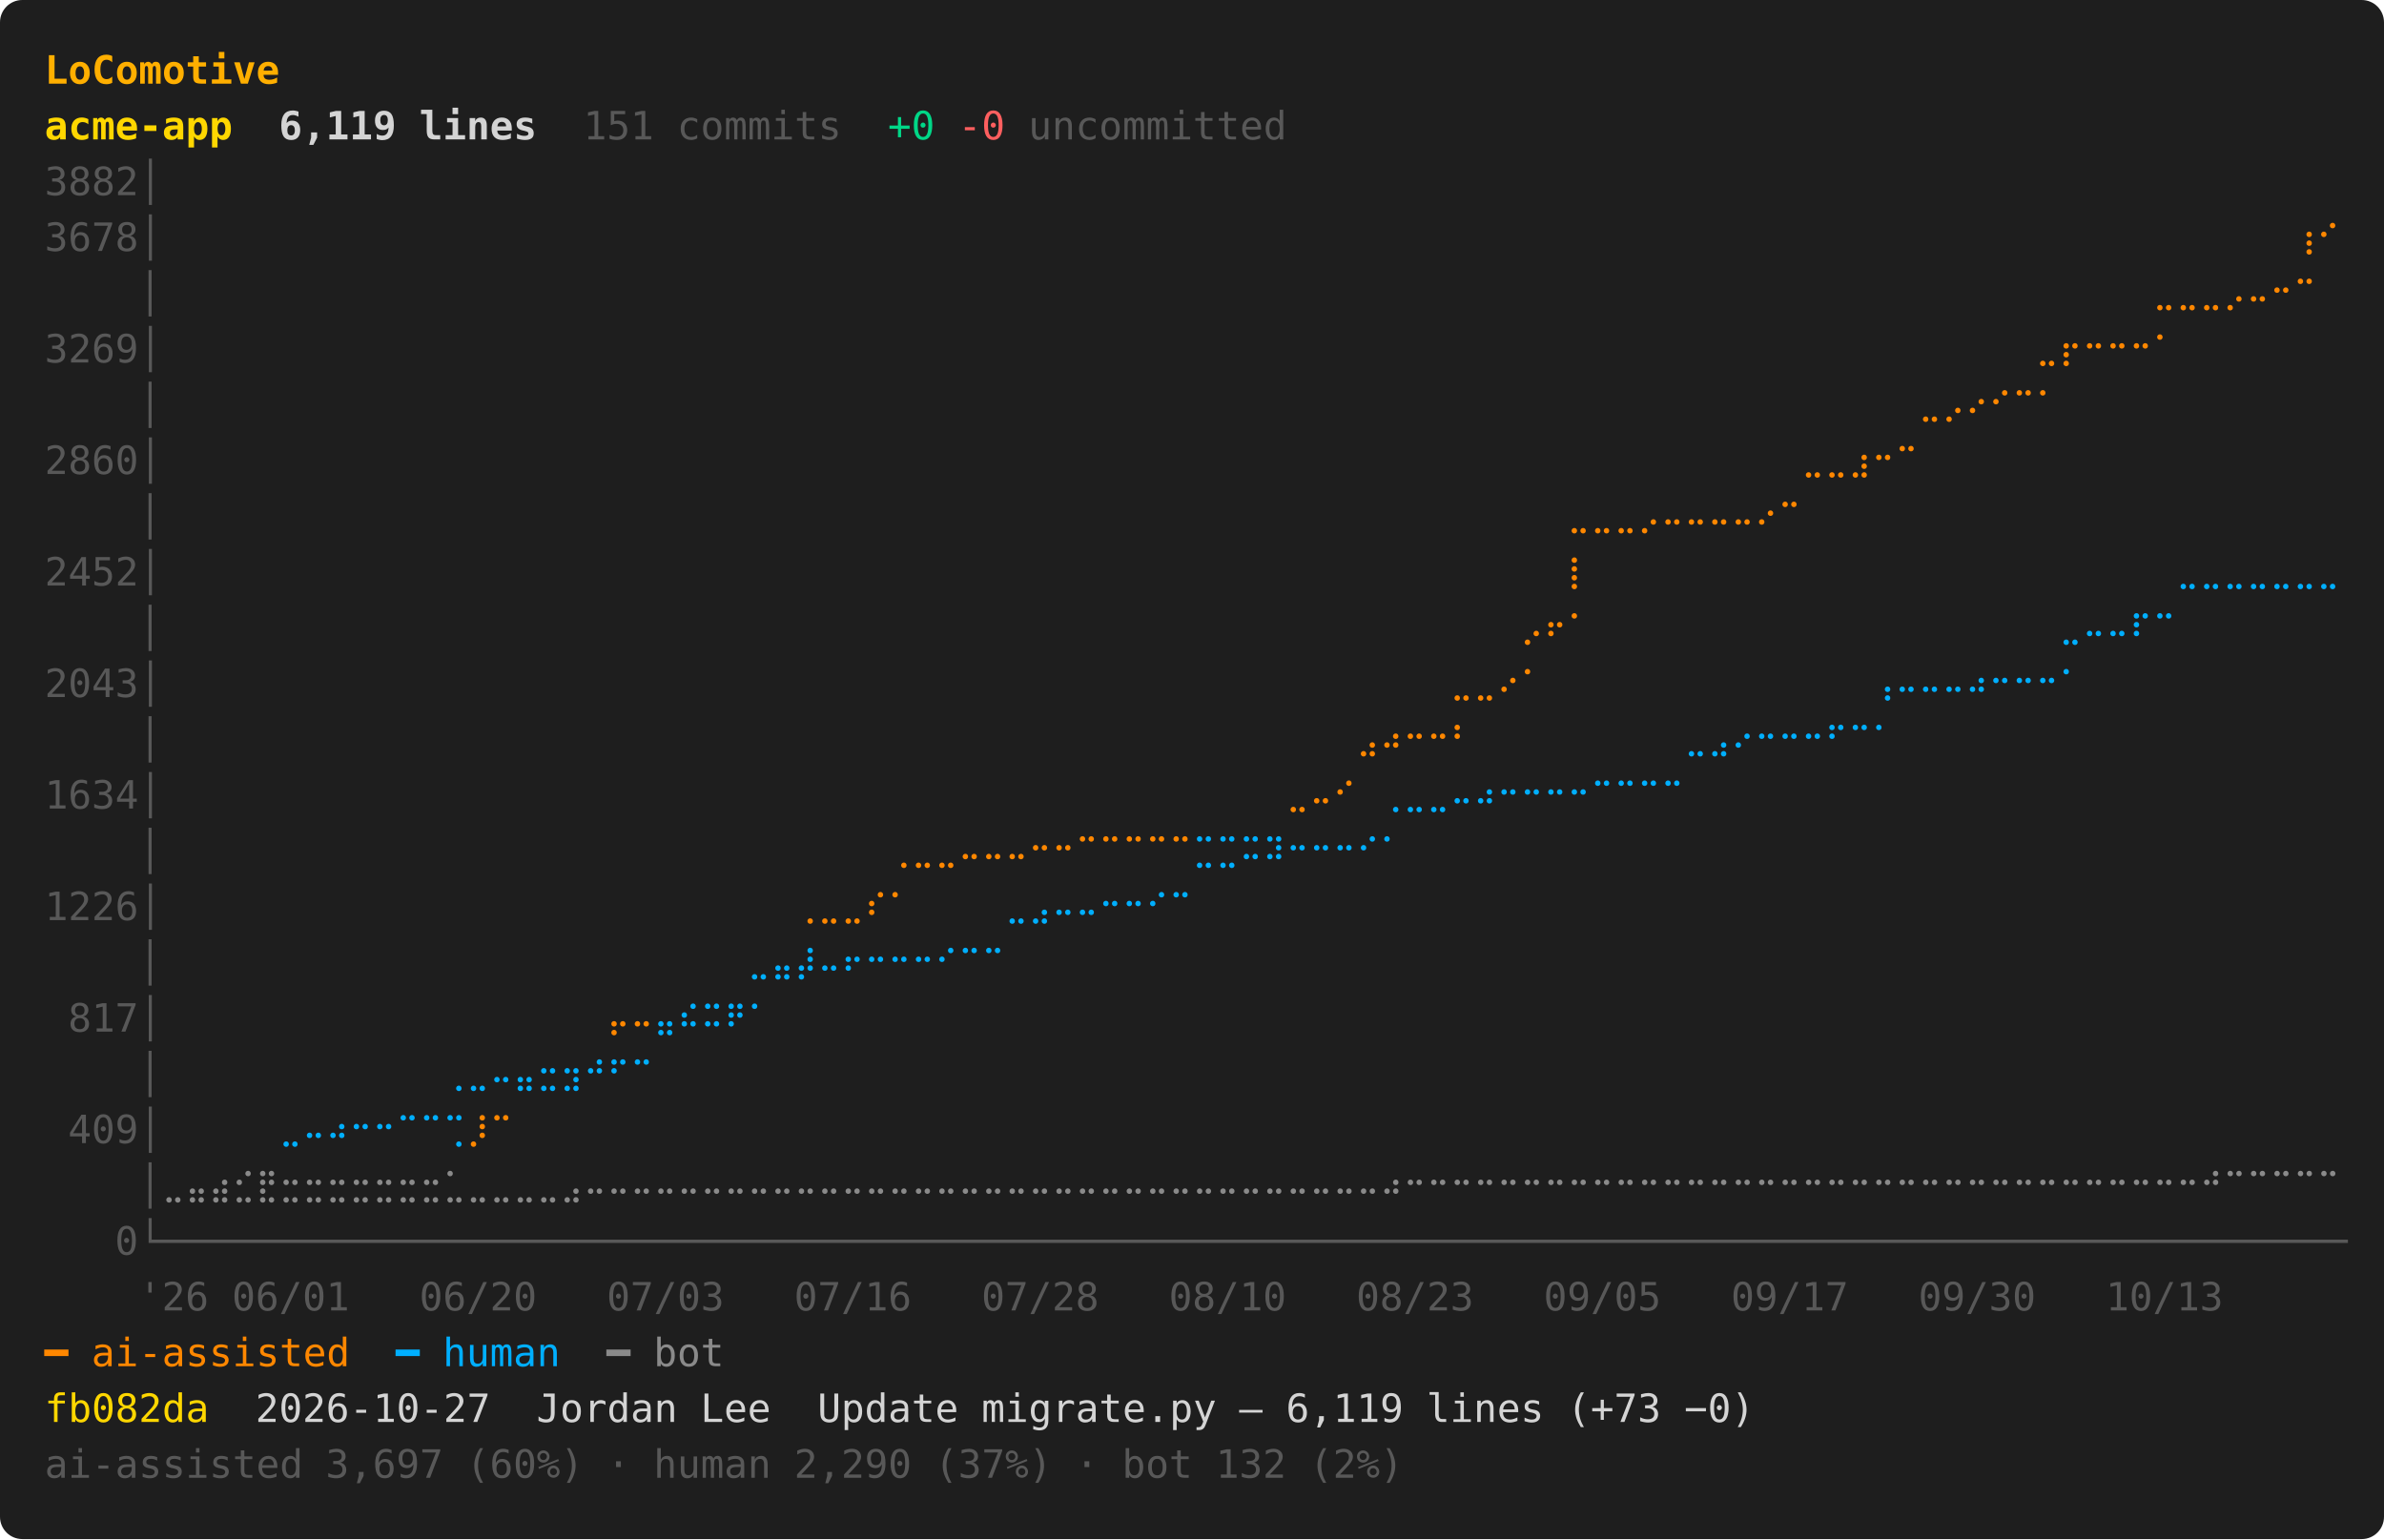
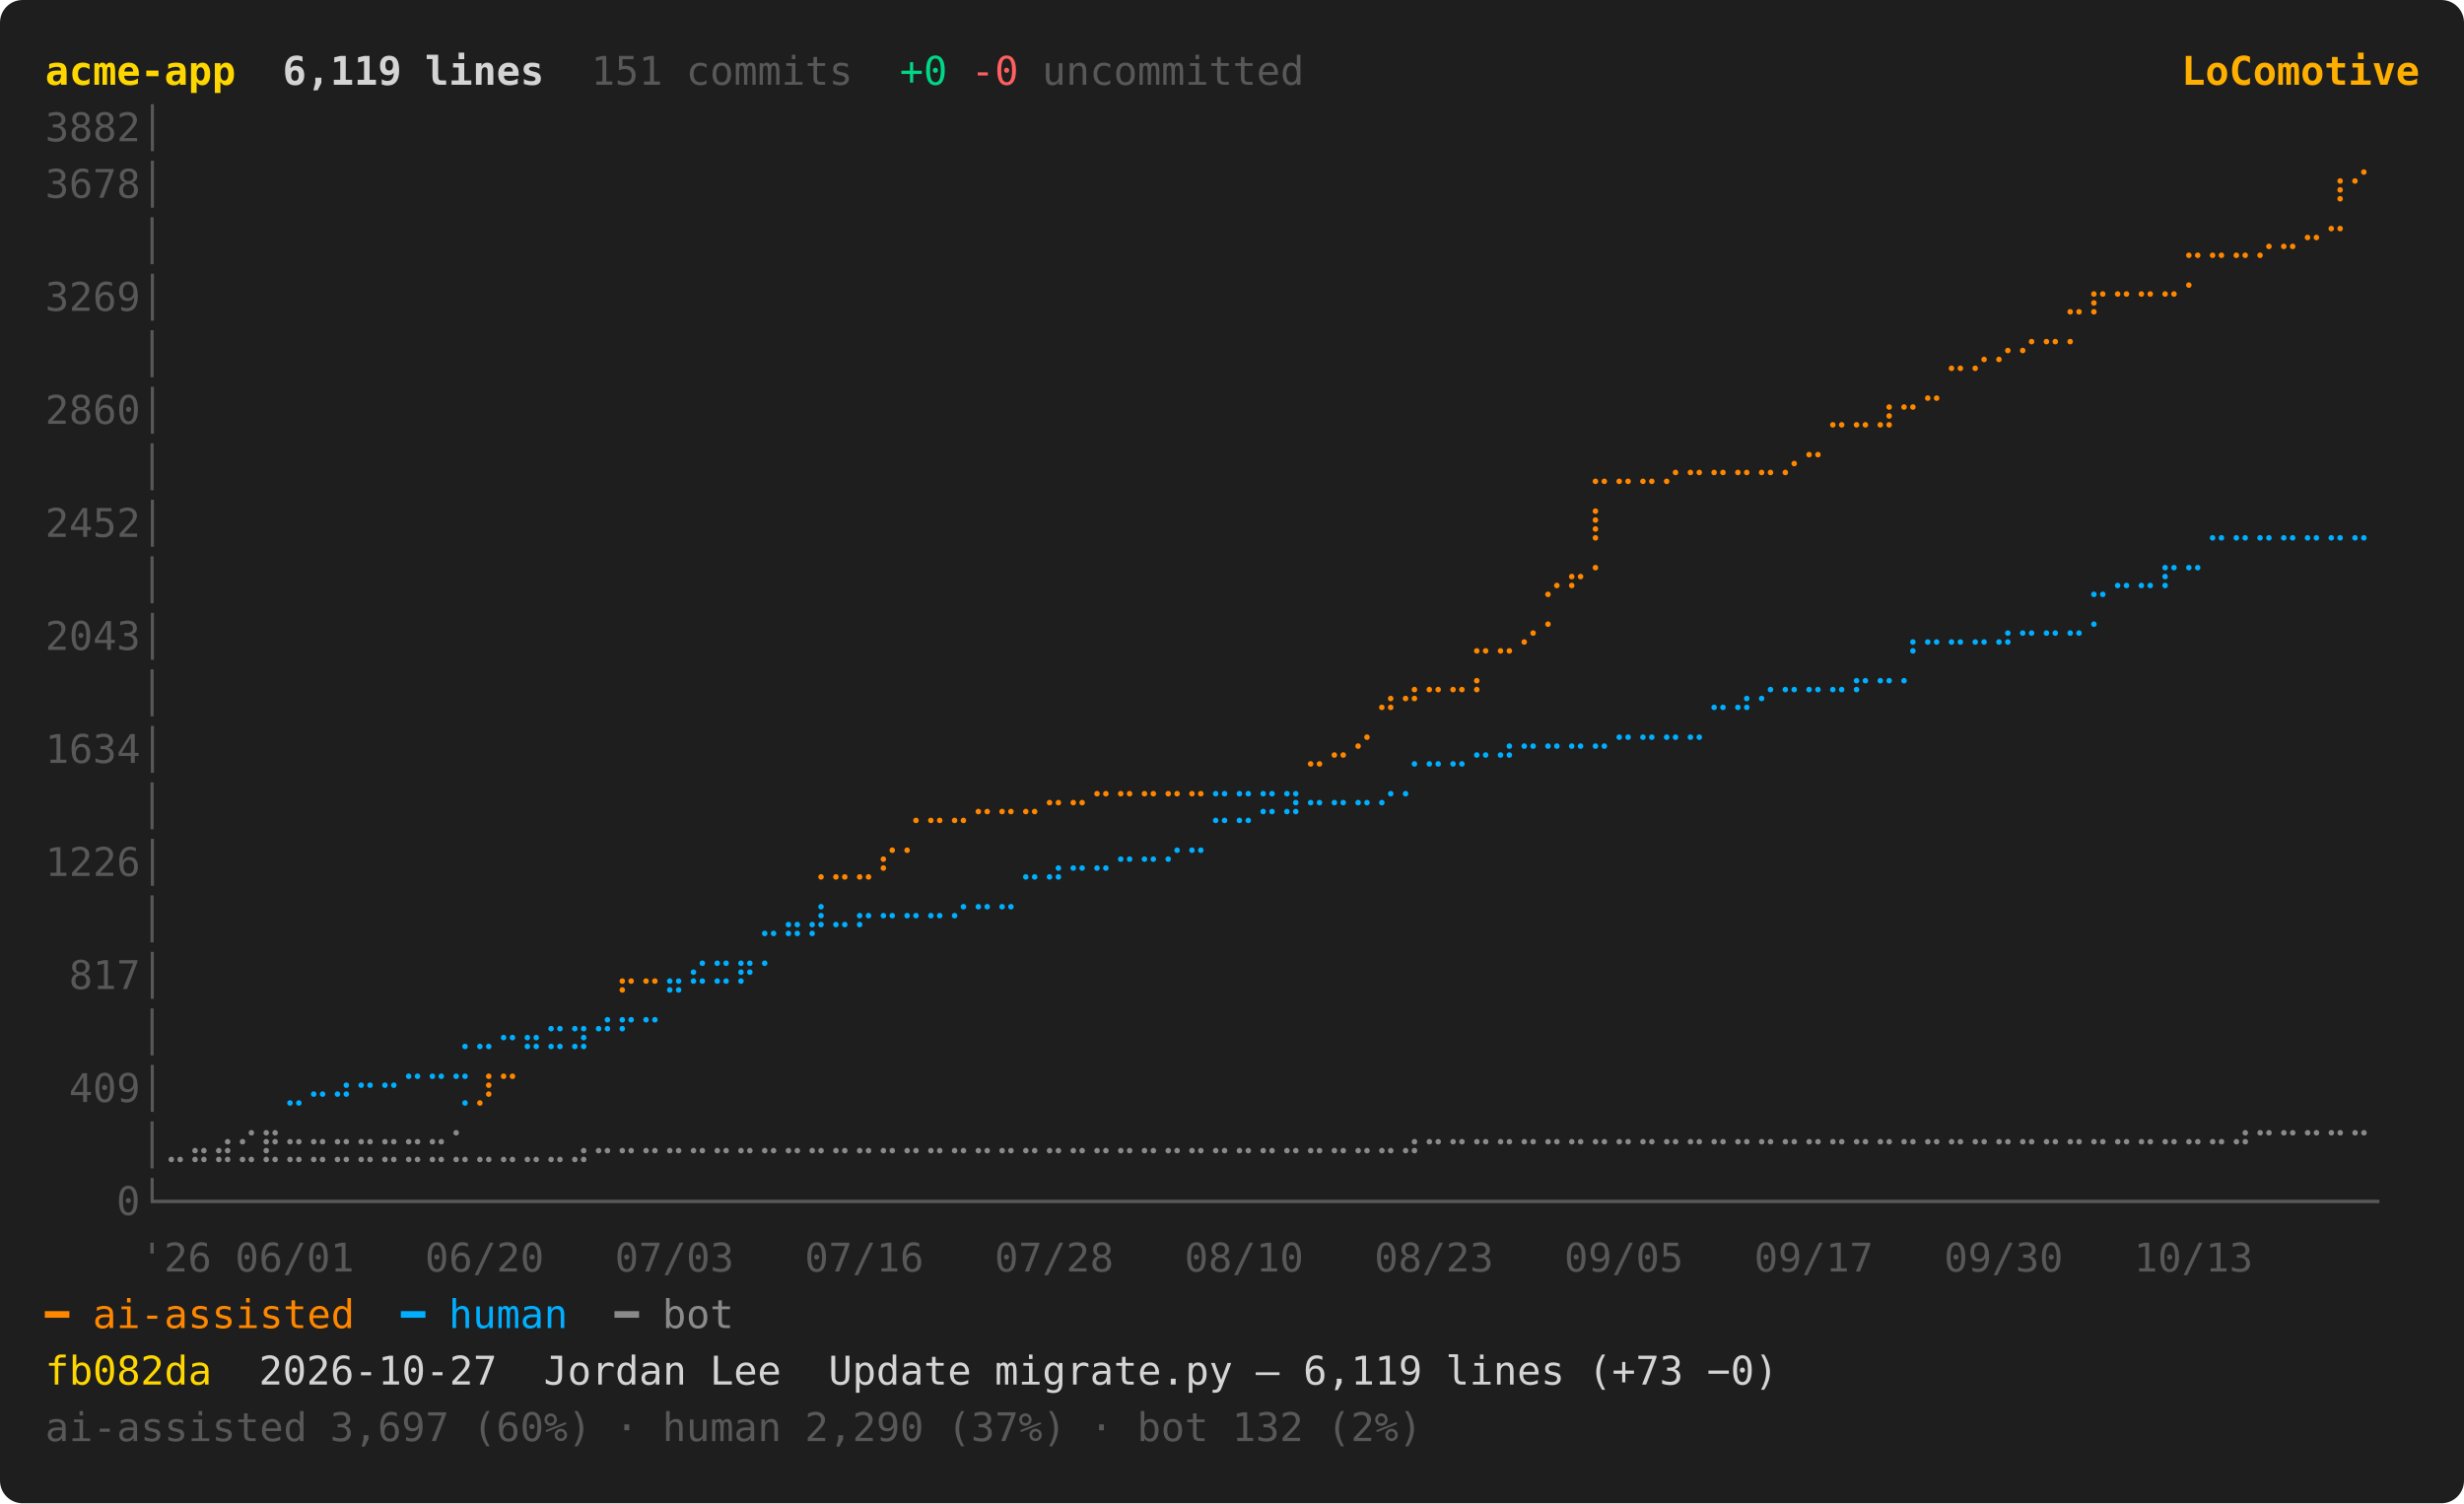
- <svg xmlns="http://www.w3.org/2000/svg" width="855" height="552" viewBox="0 0 855 552" font-family="Menlo, 'SF Mono', Consolas, 'DejaVu Sans Mono', monospace" font-size="14">
+ <svg xmlns="http://www.w3.org/2000/svg" width="872" height="532" viewBox="0 0 872 532" font-family="Menlo, 'SF Mono', Consolas, 'DejaVu Sans Mono', monospace" font-size="14">
  <rect width="100%" height="100%" rx="8" fill="#1e1e1e" />
-   <text x="16.0 24.4 32.8 41.2 49.6 58.0 66.4 74.8 83.2 91.6" y="30" fill="#ffaf00" font-weight="bold" xml:space="preserve">LoComotive</text>
-   <text x="16.0 24.4 32.8 41.2 49.6 58.0 66.4 74.8" y="50" fill="#ffd700" font-weight="bold" xml:space="preserve">acme-app</text>
-   <text x="100.0 108.4 116.8 125.2 133.6" y="50" fill="#d4d4d4" font-weight="bold" xml:space="preserve">6,119</text>
-   <text x="150.4 158.8 167.2 175.6 184.0" y="50" fill="#d4d4d4" font-weight="bold" xml:space="preserve">lines</text>
-   <text x="209.2 217.6 226.0" y="50" fill="#585858" xml:space="preserve">151</text>
-   <text x="242.8 251.2 259.6 268.0 276.4 284.8 293.2" y="50" fill="#585858" xml:space="preserve">commits</text>
-   <text x="318.4 326.8" y="50" fill="#00d787" xml:space="preserve">+0</text>
-   <text x="343.6 352.0" y="50" fill="#ff5f5f" xml:space="preserve">-0</text>
-   <text x="368.8 377.2 385.6 394.0 402.4 410.8 419.2 427.6 436.0 444.4 452.8" y="50" fill="#585858" xml:space="preserve">uncommitted</text>
-   <text x="16.0 24.4 32.8 41.2 49.6" y="70" fill="#585858" xml:space="preserve">3882│</text>
-   <text x="16.0 24.4 32.8 41.2 49.6" y="90" fill="#585858" xml:space="preserve">3678│</text>
-   <text x="822.4 830.8" y="90" fill="#ff8700" xml:space="preserve">⢰⠊</text>
-   <text x="49.6" y="110" fill="#585858" xml:space="preserve">│</text>
-   <text x="772.0 780.4 788.8 797.2 805.6 814.0 822.4" y="110" fill="#ff8700" xml:space="preserve">⣀⣀⣀⡠⠤⠒⠉</text>
-   <text x="16.0 24.4 32.8 41.2 49.6" y="130" fill="#585858" xml:space="preserve">3269│</text>
-   <text x="730.0 738.4 746.8 755.2 763.6 772.0" y="130" fill="#ff8700" xml:space="preserve">⣀⡖⠒⠒⠒⠁</text>
-   <text x="49.6" y="150" fill="#585858" xml:space="preserve">│</text>
-   <text x="688.0 696.4 704.8 713.2 721.6 730.0" y="150" fill="#ff8700" xml:space="preserve">⣀⡠⠔⠊⠉⠁</text>
-   <text x="16.0 24.4 32.8 41.2 49.6" y="170" fill="#585858" xml:space="preserve">2860│</text>
-   <text x="646.0 654.4 662.8 671.2 679.6" y="170" fill="#ff8700" xml:space="preserve">⣀⣀⣰⠒⠉</text>
-   <text x="49.6" y="190" fill="#585858" xml:space="preserve">│</text>
-   <text x="562.0 570.4 578.8 587.2 595.6 604.0 612.4 620.8 629.2 637.6" y="190" fill="#ff8700" xml:space="preserve">⣀⣀⣀⡠⠤⠤⠤⠤⠔⠉</text>
-   <text x="16.0 24.4 32.8 41.2 49.6" y="210" fill="#585858" xml:space="preserve">2452│</text>
-   <text x="562.0" y="210" fill="#ff8700" xml:space="preserve">⡇</text>
-   <text x="780.4 788.8 797.2 805.6 814.0 822.4 830.8" y="210" fill="#00afff" xml:space="preserve">⣀⣀⣀⣀⣀⣀⣀</text>
-   <text x="49.6" y="230" fill="#585858" xml:space="preserve">│</text>
-   <text x="545.2 553.6 562.0" y="230" fill="#ff8700" xml:space="preserve">⡠⠖⠁</text>
-   <text x="738.4 746.8 755.2 763.6 772.0" y="230" fill="#00afff" xml:space="preserve">⣀⠤⠤⠏⠉</text>
-   <text x="16.0 24.4 32.8 41.2 49.6" y="250" fill="#585858" xml:space="preserve">2043│</text>
-   <text x="520.0 528.4 536.8 545.2" y="250" fill="#ff8700" xml:space="preserve">⣀⣀⠔⠁</text>
-   <text x="671.2 679.6 688.0 696.4 704.8 713.2 721.6 730.0 738.4" y="250" fill="#00afff" xml:space="preserve">⢠⠤⠤⠤⠴⠒⠒⠒⠁</text>
-   <text x="49.6" y="270" fill="#585858" xml:space="preserve">│</text>
-   <text x="486.4 494.8 503.2 511.6 520.0" y="270" fill="#ff8700" xml:space="preserve">⣠⠴⠒⠒⠃</text>
-   <text x="604.0 612.4 620.8 629.2 637.6 646.0 654.4 662.8 671.2" y="270" fill="#00afff" xml:space="preserve">⣀⣠⠔⠒⠒⠒⠋⠉⠁</text>
-   <text x="16.0 24.4 32.8 41.2 49.6" y="290" fill="#585858" xml:space="preserve">1634│</text>
-   <text x="461.2 469.6 478.0" y="290" fill="#ff8700" xml:space="preserve">⣀⠤⠊</text>
-   <text x="494.8 503.2 511.6 520.0 528.4 536.8 545.2 553.6 562.0 570.4 578.8 587.2 595.6" y="290" fill="#00afff" xml:space="preserve">⢀⣀⣀⠤⠴⠒⠒⠒⠒⠉⠉⠉⠉</text>
-   <text x="49.6" y="310" fill="#585858" xml:space="preserve">│</text>
-   <text x="318.4 326.8 335.2 343.6 352.0 360.4 368.8 377.2 385.6 394.0 402.4 410.8 419.2" y="310" fill="#ff8700" xml:space="preserve">⢀⣀⣀⠤⠤⠤⠒⠒⠉⠉⠉⠉⠉</text>
-   <text x="427.6 436.0 444.4 452.8 461.2 469.6 478.0 486.4 494.8" y="310" fill="#00afff" xml:space="preserve">⣉⣉⠭⠽⠒⠒⠒⠊⠁</text>
-   <text x="16.0 24.4 32.8 41.2 49.6" y="330" fill="#585858" xml:space="preserve">1226│</text>
-   <text x="284.8 293.2 301.6 310.0 318.4" y="330" fill="#ff8700" xml:space="preserve">⢀⣀⣀⠎⠁</text>
-   <text x="360.4 368.8 377.2 385.6 394.0 402.4 410.8 419.2" y="330" fill="#00afff" xml:space="preserve">⣀⣠⠤⠤⠒⠒⠊⠉</text>
-   <text x="49.6" y="350" fill="#585858" xml:space="preserve">│</text>
-   <text x="268.0 276.4 284.8 293.2 301.6 310.0 318.4 326.8 335.2 343.6 352.0" y="350" fill="#00afff" xml:space="preserve">⣀⣤⡼⠤⠖⠒⠒⠒⠊⠉⠉</text>
-   <text x="24.4 32.8 41.2 49.6" y="370" fill="#585858" xml:space="preserve">817│</text>
-   <text x="217.6 226.0" y="370" fill="#ff8700" xml:space="preserve">⡤⠤</text>
-   <text x="234.4 242.8 251.2 259.6 268.0" y="370" fill="#00afff" xml:space="preserve">⣤⠮⠭⠟⠁</text>
-   <text x="49.6" y="390" fill="#585858" xml:space="preserve">│</text>
-   <text x="158.8 167.2 175.6 184.0 192.4 200.8 209.2 217.6 226.0" y="390" fill="#00afff" xml:space="preserve">⢀⣀⠤⣤⣒⣲⠚⠋⠉</text>
-   <text x="24.4 32.8 41.2 49.6" y="410" fill="#585858" xml:space="preserve">409│</text>
-   <text x="100.0 108.4 116.8 125.2 133.6 142.0 150.4 158.8" y="410" fill="#00afff" xml:space="preserve">⣀⠤⠴⠒⠒⠉⠉⢉</text>
-   <text x="167.2 175.6" y="410" fill="#ff8700" xml:space="preserve">⡸⠉</text>
-   <text x="49.6" y="430" fill="#585858" xml:space="preserve">│</text>
-   <text x="58.0 66.4 74.8 83.2 91.6 100.0 108.4 116.8 125.2 133.6 142.0 150.4 158.8 167.2 175.6 184.0 192.4 200.8 209.2 217.6 226.0 234.4 242.8 251.2 259.6 268.0 276.4 284.8 293.2 301.6 310.0 318.4 326.8 335.2 343.6 352.0 360.4 368.8 377.2 385.6 394.0 402.4 410.8 419.2 427.6 436.0 444.4 452.8 461.2 469.6 478.0 486.4 494.8 503.2 511.6 520.0 528.4 536.8 545.2 553.6 562.0 570.4 578.8 587.2 595.6 604.0 612.4 620.8 629.2 637.6 646.0 654.4 662.8 671.2 679.6 688.0 696.4 704.8 713.2 721.6 730.0 738.4 746.8 755.2 763.6 772.0 780.4 788.8 797.2 805.6 814.0 822.4 830.8" y="430" fill="#8a8a8a" xml:space="preserve">⣀⣤⣴⣊⣟⣒⣒⣒⣒⣒⣒⣒⣁⣀⣀⣀⣀⣠⠤⠤⠤⠤⠤⠤⠤⠤⠤⠤⠤⠤⠤⠤⠤⠤⠤⠤⠤⠤⠤⠤⠤⠤⠤⠤⠤⠤⠤⠤⠤⠤⠤⠤⠴⠒⠒⠒⠒⠒⠒⠒⠒⠒⠒⠒⠒⠒⠒⠒⠒⠒⠒⠒⠒⠒⠒⠒⠒⠒⠒⠒⠒⠒⠒⠒⠒⠒⠒⠚⠉⠉⠉⠉⠉</text>
-   <text x="41.2 49.6 58.0 66.4 74.8 83.2 91.6 100.0 108.4 116.8 125.2 133.6 142.0 150.4 158.8 167.2 175.6 184.0 192.4 200.8 209.2 217.6 226.0 234.4 242.8 251.2 259.6 268.0 276.4 284.8 293.2 301.6 310.0 318.4 326.8 335.2 343.6 352.0 360.4 368.8 377.2 385.6 394.0 402.4 410.8 419.2 427.6 436.0 444.4 452.8 461.2 469.6 478.0 486.4 494.8 503.2 511.6 520.0 528.4 536.8 545.2 553.6 562.0 570.4 578.8 587.2 595.6 604.0 612.4 620.8 629.2 637.6 646.0 654.4 662.8 671.2 679.6 688.0 696.4 704.8 713.2 721.6 730.0 738.4 746.8 755.2 763.6 772.0 780.4 788.8 797.2 805.6 814.0 822.4 830.8" y="450" fill="#585858" xml:space="preserve">0└─────────────────────────────────────────────────────────────────────────────────────────────</text>
-   <text x="49.6 58.0 66.4" y="470" fill="#585858" xml:space="preserve">'26</text>
-   <text x="83.2 91.6 100.0 108.4 116.8" y="470" fill="#585858" xml:space="preserve">06/01</text>
-   <text x="150.4 158.8 167.2 175.6 184.0" y="470" fill="#585858" xml:space="preserve">06/20</text>
-   <text x="217.6 226.0 234.4 242.8 251.2" y="470" fill="#585858" xml:space="preserve">07/03</text>
-   <text x="284.8 293.2 301.6 310.0 318.4" y="470" fill="#585858" xml:space="preserve">07/16</text>
-   <text x="352.0 360.4 368.8 377.2 385.6" y="470" fill="#585858" xml:space="preserve">07/28</text>
-   <text x="419.2 427.6 436.0 444.4 452.8" y="470" fill="#585858" xml:space="preserve">08/10</text>
-   <text x="486.4 494.8 503.2 511.6 520.0" y="470" fill="#585858" xml:space="preserve">08/23</text>
-   <text x="553.6 562.0 570.4 578.8 587.2" y="470" fill="#585858" xml:space="preserve">09/05</text>
-   <text x="620.8 629.2 637.6 646.0 654.4" y="470" fill="#585858" xml:space="preserve">09/17</text>
-   <text x="688.0 696.4 704.8 713.2 721.6" y="470" fill="#585858" xml:space="preserve">09/30</text>
-   <text x="755.2 763.6 772.0 780.4 788.8" y="470" fill="#585858" xml:space="preserve">10/13</text>
-   <text x="16.0" y="490" fill="#ff8700" xml:space="preserve">━</text>
-   <text x="32.8 41.2 49.6 58.0 66.4 74.8 83.2 91.6 100.0 108.4 116.8" y="490" fill="#ff8700" xml:space="preserve">ai-assisted</text>
-   <text x="142.0" y="490" fill="#00afff" xml:space="preserve">━</text>
-   <text x="158.8 167.2 175.6 184.0 192.4" y="490" fill="#00afff" xml:space="preserve">human</text>
-   <text x="217.6" y="490" fill="#8a8a8a" xml:space="preserve">━</text>
-   <text x="234.4 242.8 251.2" y="490" fill="#8a8a8a" xml:space="preserve">bot</text>
-   <text x="16.0 24.4 32.8 41.2 49.6 58.0 66.4" y="510" fill="#ffd700" xml:space="preserve">fb082da</text>
-   <text x="91.6 100.0 108.4 116.8 125.2 133.6 142.0 150.4 158.8 167.2" y="510" fill="#d4d4d4" xml:space="preserve">2026-10-27</text>
-   <text x="192.4 200.8 209.2 217.6 226.0 234.4" y="510" fill="#d4d4d4" xml:space="preserve">Jordan</text>
-   <text x="251.2 259.6 268.0" y="510" fill="#d4d4d4" xml:space="preserve">Lee</text>
-   <text x="293.2 301.6 310.0 318.4 326.8 335.2" y="510" fill="#d4d4d4" xml:space="preserve">Update</text>
-   <text x="352.0 360.4 368.8 377.2 385.6 394.0 402.4 410.8 419.2 427.6" y="510" fill="#d4d4d4" xml:space="preserve">migrate.py</text>
-   <text x="444.4" y="510" fill="#d4d4d4" xml:space="preserve">—</text>
-   <text x="461.2 469.6 478.0 486.4 494.8" y="510" fill="#d4d4d4" xml:space="preserve">6,119</text>
-   <text x="511.6 520.0 528.4 536.8 545.2" y="510" fill="#d4d4d4" xml:space="preserve">lines</text>
-   <text x="562.0 570.4 578.8 587.2" y="510" fill="#d4d4d4" xml:space="preserve">(+73</text>
-   <text x="604.0 612.4 620.8" y="510" fill="#d4d4d4" xml:space="preserve">−0)</text>
-   <text x="16.0 24.4 32.8 41.2 49.6 58.0 66.4 74.8 83.2 91.6 100.0" y="530" fill="#585858" xml:space="preserve">ai-assisted</text>
-   <text x="116.8 125.2 133.6 142.0 150.4" y="530" fill="#585858" xml:space="preserve">3,697</text>
-   <text x="167.2 175.6 184.0 192.4 200.8" y="530" fill="#585858" xml:space="preserve">(60%)</text>
-   <text x="217.6" y="530" fill="#585858" xml:space="preserve">·</text>
-   <text x="234.4 242.8 251.2 259.6 268.0" y="530" fill="#585858" xml:space="preserve">human</text>
-   <text x="284.8 293.2 301.6 310.0 318.4" y="530" fill="#585858" xml:space="preserve">2,290</text>
-   <text x="335.2 343.6 352.0 360.4 368.8" y="530" fill="#585858" xml:space="preserve">(37%)</text>
-   <text x="385.6" y="530" fill="#585858" xml:space="preserve">·</text>
-   <text x="402.4 410.8 419.2" y="530" fill="#585858" xml:space="preserve">bot</text>
-   <text x="436.0 444.4 452.8" y="530" fill="#585858" xml:space="preserve">132</text>
-   <text x="469.6 478.0 486.4 494.8" y="530" fill="#585858" xml:space="preserve">(2%)</text>
+   <text x="16.0 24.4 32.8 41.2 49.6 58.0 66.4 74.8" y="30" fill="#ffd700" font-weight="bold" xml:space="preserve">acme-app</text>
+   <text x="100.0 108.4 116.8 125.2 133.6" y="30" fill="#d4d4d4" font-weight="bold" xml:space="preserve">6,119</text>
+   <text x="150.4 158.8 167.2 175.6 184.0" y="30" fill="#d4d4d4" font-weight="bold" xml:space="preserve">lines</text>
+   <text x="209.2 217.6 226.0" y="30" fill="#585858" xml:space="preserve">151</text>
+   <text x="242.8 251.2 259.6 268.0 276.4 284.8 293.2" y="30" fill="#585858" xml:space="preserve">commits</text>
+   <text x="318.4 326.8" y="30" fill="#00d787" xml:space="preserve">+0</text>
+   <text x="343.6 352.0" y="30" fill="#ff5f5f" xml:space="preserve">-0</text>
+   <text x="368.8 377.2 385.6 394.0 402.4 410.8 419.2 427.6 436.0 444.4 452.8" y="30" fill="#585858" xml:space="preserve">uncommitted</text>
+   <text x="772.0 780.4 788.8 797.2 805.6 814.0 822.4 830.8 839.2 847.6" y="30" fill="#ffaf00" font-weight="bold" xml:space="preserve">LoComotive</text>
+   <text x="16.0 24.4 32.8 41.2 49.6" y="50" fill="#585858" xml:space="preserve">3882│</text>
+   <text x="16.0 24.4 32.8 41.2 49.6" y="70" fill="#585858" xml:space="preserve">3678│</text>
+   <text x="822.4 830.8" y="70" fill="#ff8700" xml:space="preserve">⢰⠊</text>
+   <text x="49.6" y="90" fill="#585858" xml:space="preserve">│</text>
+   <text x="772.0 780.4 788.8 797.2 805.6 814.0 822.4" y="90" fill="#ff8700" xml:space="preserve">⣀⣀⣀⡠⠤⠒⠉</text>
+   <text x="16.0 24.4 32.8 41.2 49.6" y="110" fill="#585858" xml:space="preserve">3269│</text>
+   <text x="730.0 738.4 746.8 755.2 763.6 772.0" y="110" fill="#ff8700" xml:space="preserve">⣀⡖⠒⠒⠒⠁</text>
+   <text x="49.6" y="130" fill="#585858" xml:space="preserve">│</text>
+   <text x="688.0 696.4 704.8 713.2 721.6 730.0" y="130" fill="#ff8700" xml:space="preserve">⣀⡠⠔⠊⠉⠁</text>
+   <text x="16.0 24.4 32.8 41.2 49.6" y="150" fill="#585858" xml:space="preserve">2860│</text>
+   <text x="646.0 654.4 662.8 671.2 679.6" y="150" fill="#ff8700" xml:space="preserve">⣀⣀⣰⠒⠉</text>
+   <text x="49.6" y="170" fill="#585858" xml:space="preserve">│</text>
+   <text x="562.0 570.4 578.8 587.2 595.6 604.0 612.4 620.8 629.2 637.6" y="170" fill="#ff8700" xml:space="preserve">⣀⣀⣀⡠⠤⠤⠤⠤⠔⠉</text>
+   <text x="16.0 24.4 32.8 41.2 49.6" y="190" fill="#585858" xml:space="preserve">2452│</text>
+   <text x="562.0" y="190" fill="#ff8700" xml:space="preserve">⡇</text>
+   <text x="780.4 788.8 797.2 805.6 814.0 822.4 830.8" y="190" fill="#00afff" xml:space="preserve">⣀⣀⣀⣀⣀⣀⣀</text>
+   <text x="49.6" y="210" fill="#585858" xml:space="preserve">│</text>
+   <text x="545.2 553.6 562.0" y="210" fill="#ff8700" xml:space="preserve">⡠⠖⠁</text>
+   <text x="738.4 746.8 755.2 763.6 772.0" y="210" fill="#00afff" xml:space="preserve">⣀⠤⠤⠏⠉</text>
+   <text x="16.0 24.4 32.8 41.2 49.6" y="230" fill="#585858" xml:space="preserve">2043│</text>
+   <text x="520.0 528.4 536.8 545.2" y="230" fill="#ff8700" xml:space="preserve">⣀⣀⠔⠁</text>
+   <text x="671.2 679.6 688.0 696.4 704.8 713.2 721.6 730.0 738.4" y="230" fill="#00afff" xml:space="preserve">⢠⠤⠤⠤⠴⠒⠒⠒⠁</text>
+   <text x="49.6" y="250" fill="#585858" xml:space="preserve">│</text>
+   <text x="486.4 494.8 503.2 511.6 520.0" y="250" fill="#ff8700" xml:space="preserve">⣠⠴⠒⠒⠃</text>
+   <text x="604.0 612.4 620.8 629.2 637.6 646.0 654.4 662.8 671.2" y="250" fill="#00afff" xml:space="preserve">⣀⣠⠔⠒⠒⠒⠋⠉⠁</text>
+   <text x="16.0 24.4 32.8 41.2 49.6" y="270" fill="#585858" xml:space="preserve">1634│</text>
+   <text x="461.2 469.6 478.0" y="270" fill="#ff8700" xml:space="preserve">⣀⠤⠊</text>
+   <text x="494.8 503.2 511.6 520.0 528.4 536.8 545.2 553.6 562.0 570.4 578.8 587.2 595.6" y="270" fill="#00afff" xml:space="preserve">⢀⣀⣀⠤⠴⠒⠒⠒⠒⠉⠉⠉⠉</text>
+   <text x="49.6" y="290" fill="#585858" xml:space="preserve">│</text>
+   <text x="318.4 326.8 335.2 343.6 352.0 360.4 368.8 377.2 385.6 394.0 402.4 410.8 419.2" y="290" fill="#ff8700" xml:space="preserve">⢀⣀⣀⠤⠤⠤⠒⠒⠉⠉⠉⠉⠉</text>
+   <text x="427.6 436.0 444.4 452.8 461.2 469.6 478.0 486.4 494.8" y="290" fill="#00afff" xml:space="preserve">⣉⣉⠭⠽⠒⠒⠒⠊⠁</text>
+   <text x="16.0 24.4 32.8 41.2 49.6" y="310" fill="#585858" xml:space="preserve">1226│</text>
+   <text x="284.8 293.2 301.6 310.0 318.4" y="310" fill="#ff8700" xml:space="preserve">⢀⣀⣀⠎⠁</text>
+   <text x="360.4 368.8 377.2 385.6 394.0 402.4 410.8 419.2" y="310" fill="#00afff" xml:space="preserve">⣀⣠⠤⠤⠒⠒⠊⠉</text>
+   <text x="49.6" y="330" fill="#585858" xml:space="preserve">│</text>
+   <text x="268.0 276.4 284.8 293.2 301.6 310.0 318.4 326.8 335.2 343.6 352.0" y="330" fill="#00afff" xml:space="preserve">⣀⣤⡼⠤⠖⠒⠒⠒⠊⠉⠉</text>
+   <text x="24.4 32.8 41.2 49.6" y="350" fill="#585858" xml:space="preserve">817│</text>
+   <text x="217.6 226.0" y="350" fill="#ff8700" xml:space="preserve">⡤⠤</text>
+   <text x="234.4 242.8 251.2 259.6 268.0" y="350" fill="#00afff" xml:space="preserve">⣤⠮⠭⠟⠁</text>
+   <text x="49.6" y="370" fill="#585858" xml:space="preserve">│</text>
+   <text x="158.8 167.2 175.6 184.0 192.4 200.8 209.2 217.6 226.0" y="370" fill="#00afff" xml:space="preserve">⢀⣀⠤⣤⣒⣲⠚⠋⠉</text>
+   <text x="24.4 32.8 41.2 49.6" y="390" fill="#585858" xml:space="preserve">409│</text>
+   <text x="100.0 108.4 116.8 125.2 133.6 142.0 150.4 158.8" y="390" fill="#00afff" xml:space="preserve">⣀⠤⠴⠒⠒⠉⠉⢉</text>
+   <text x="167.2 175.6" y="390" fill="#ff8700" xml:space="preserve">⡸⠉</text>
+   <text x="49.6" y="410" fill="#585858" xml:space="preserve">│</text>
+   <text x="58.0 66.4 74.8 83.2 91.6 100.0 108.4 116.8 125.2 133.6 142.0 150.4 158.8 167.2 175.6 184.0 192.4 200.8 209.2 217.6 226.0 234.4 242.8 251.2 259.6 268.0 276.4 284.8 293.2 301.6 310.0 318.4 326.8 335.2 343.6 352.0 360.4 368.8 377.2 385.6 394.0 402.4 410.8 419.2 427.6 436.0 444.4 452.8 461.2 469.6 478.0 486.4 494.8 503.2 511.6 520.0 528.4 536.8 545.2 553.6 562.0 570.4 578.8 587.2 595.6 604.0 612.4 620.8 629.2 637.6 646.0 654.4 662.8 671.2 679.6 688.0 696.4 704.8 713.2 721.6 730.0 738.4 746.8 755.2 763.6 772.0 780.4 788.8 797.2 805.6 814.0 822.4 830.8" y="410" fill="#8a8a8a" xml:space="preserve">⣀⣤⣴⣊⣟⣒⣒⣒⣒⣒⣒⣒⣁⣀⣀⣀⣀⣠⠤⠤⠤⠤⠤⠤⠤⠤⠤⠤⠤⠤⠤⠤⠤⠤⠤⠤⠤⠤⠤⠤⠤⠤⠤⠤⠤⠤⠤⠤⠤⠤⠤⠤⠴⠒⠒⠒⠒⠒⠒⠒⠒⠒⠒⠒⠒⠒⠒⠒⠒⠒⠒⠒⠒⠒⠒⠒⠒⠒⠒⠒⠒⠒⠒⠒⠒⠒⠒⠚⠉⠉⠉⠉⠉</text>
+   <text x="41.2 49.6 58.0 66.4 74.8 83.2 91.6 100.0 108.4 116.8 125.2 133.6 142.0 150.4 158.8 167.2 175.6 184.0 192.4 200.8 209.2 217.6 226.0 234.4 242.8 251.2 259.6 268.0 276.4 284.8 293.2 301.6 310.0 318.4 326.8 335.2 343.6 352.0 360.4 368.8 377.2 385.6 394.0 402.4 410.8 419.2 427.6 436.0 444.4 452.8 461.2 469.6 478.0 486.4 494.8 503.2 511.6 520.0 528.4 536.8 545.2 553.6 562.0 570.4 578.8 587.2 595.6 604.0 612.4 620.8 629.2 637.6 646.0 654.4 662.8 671.2 679.6 688.0 696.4 704.8 713.2 721.6 730.0 738.4 746.8 755.2 763.6 772.0 780.4 788.8 797.2 805.6 814.0 822.4 830.8" y="430" fill="#585858" xml:space="preserve">0└─────────────────────────────────────────────────────────────────────────────────────────────</text>
+   <text x="49.6 58.0 66.4" y="450" fill="#585858" xml:space="preserve">'26</text>
+   <text x="83.2 91.6 100.0 108.4 116.8" y="450" fill="#585858" xml:space="preserve">06/01</text>
+   <text x="150.4 158.8 167.2 175.6 184.0" y="450" fill="#585858" xml:space="preserve">06/20</text>
+   <text x="217.6 226.0 234.4 242.8 251.2" y="450" fill="#585858" xml:space="preserve">07/03</text>
+   <text x="284.8 293.2 301.6 310.0 318.4" y="450" fill="#585858" xml:space="preserve">07/16</text>
+   <text x="352.0 360.4 368.8 377.2 385.6" y="450" fill="#585858" xml:space="preserve">07/28</text>
+   <text x="419.2 427.6 436.0 444.4 452.8" y="450" fill="#585858" xml:space="preserve">08/10</text>
+   <text x="486.4 494.8 503.2 511.6 520.0" y="450" fill="#585858" xml:space="preserve">08/23</text>
+   <text x="553.6 562.0 570.4 578.8 587.2" y="450" fill="#585858" xml:space="preserve">09/05</text>
+   <text x="620.8 629.2 637.6 646.0 654.4" y="450" fill="#585858" xml:space="preserve">09/17</text>
+   <text x="688.0 696.4 704.8 713.2 721.6" y="450" fill="#585858" xml:space="preserve">09/30</text>
+   <text x="755.2 763.6 772.0 780.4 788.8" y="450" fill="#585858" xml:space="preserve">10/13</text>
+   <text x="16.0" y="470" fill="#ff8700" xml:space="preserve">━</text>
+   <text x="32.8 41.2 49.6 58.0 66.4 74.8 83.2 91.6 100.0 108.4 116.8" y="470" fill="#ff8700" xml:space="preserve">ai-assisted</text>
+   <text x="142.0" y="470" fill="#00afff" xml:space="preserve">━</text>
+   <text x="158.8 167.2 175.6 184.0 192.4" y="470" fill="#00afff" xml:space="preserve">human</text>
+   <text x="217.6" y="470" fill="#8a8a8a" xml:space="preserve">━</text>
+   <text x="234.4 242.8 251.2" y="470" fill="#8a8a8a" xml:space="preserve">bot</text>
+   <text x="16.0 24.4 32.8 41.2 49.6 58.0 66.4" y="490" fill="#ffd700" xml:space="preserve">fb082da</text>
+   <text x="91.6 100.0 108.4 116.8 125.2 133.6 142.0 150.4 158.8 167.2" y="490" fill="#d4d4d4" xml:space="preserve">2026-10-27</text>
+   <text x="192.4 200.8 209.2 217.6 226.0 234.4" y="490" fill="#d4d4d4" xml:space="preserve">Jordan</text>
+   <text x="251.2 259.6 268.0" y="490" fill="#d4d4d4" xml:space="preserve">Lee</text>
+   <text x="293.2 301.6 310.0 318.4 326.8 335.2" y="490" fill="#d4d4d4" xml:space="preserve">Update</text>
+   <text x="352.0 360.4 368.8 377.2 385.6 394.0 402.4 410.8 419.2 427.6" y="490" fill="#d4d4d4" xml:space="preserve">migrate.py</text>
+   <text x="444.4" y="490" fill="#d4d4d4" xml:space="preserve">—</text>
+   <text x="461.2 469.6 478.0 486.4 494.8" y="490" fill="#d4d4d4" xml:space="preserve">6,119</text>
+   <text x="511.6 520.0 528.4 536.8 545.2" y="490" fill="#d4d4d4" xml:space="preserve">lines</text>
+   <text x="562.0 570.4 578.8 587.2" y="490" fill="#d4d4d4" xml:space="preserve">(+73</text>
+   <text x="604.0 612.4 620.8" y="490" fill="#d4d4d4" xml:space="preserve">−0)</text>
+   <text x="16.0 24.4 32.8 41.2 49.6 58.0 66.4 74.8 83.2 91.6 100.0" y="510" fill="#585858" xml:space="preserve">ai-assisted</text>
+   <text x="116.8 125.2 133.6 142.0 150.4" y="510" fill="#585858" xml:space="preserve">3,697</text>
+   <text x="167.2 175.6 184.0 192.4 200.8" y="510" fill="#585858" xml:space="preserve">(60%)</text>
+   <text x="217.6" y="510" fill="#585858" xml:space="preserve">·</text>
+   <text x="234.4 242.8 251.2 259.6 268.0" y="510" fill="#585858" xml:space="preserve">human</text>
+   <text x="284.8 293.2 301.6 310.0 318.4" y="510" fill="#585858" xml:space="preserve">2,290</text>
+   <text x="335.2 343.6 352.0 360.4 368.8" y="510" fill="#585858" xml:space="preserve">(37%)</text>
+   <text x="385.6" y="510" fill="#585858" xml:space="preserve">·</text>
+   <text x="402.4 410.8 419.2" y="510" fill="#585858" xml:space="preserve">bot</text>
+   <text x="436.0 444.4 452.8" y="510" fill="#585858" xml:space="preserve">132</text>
+   <text x="469.6 478.0 486.4 494.8" y="510" fill="#585858" xml:space="preserve">(2%)</text>
</svg>
